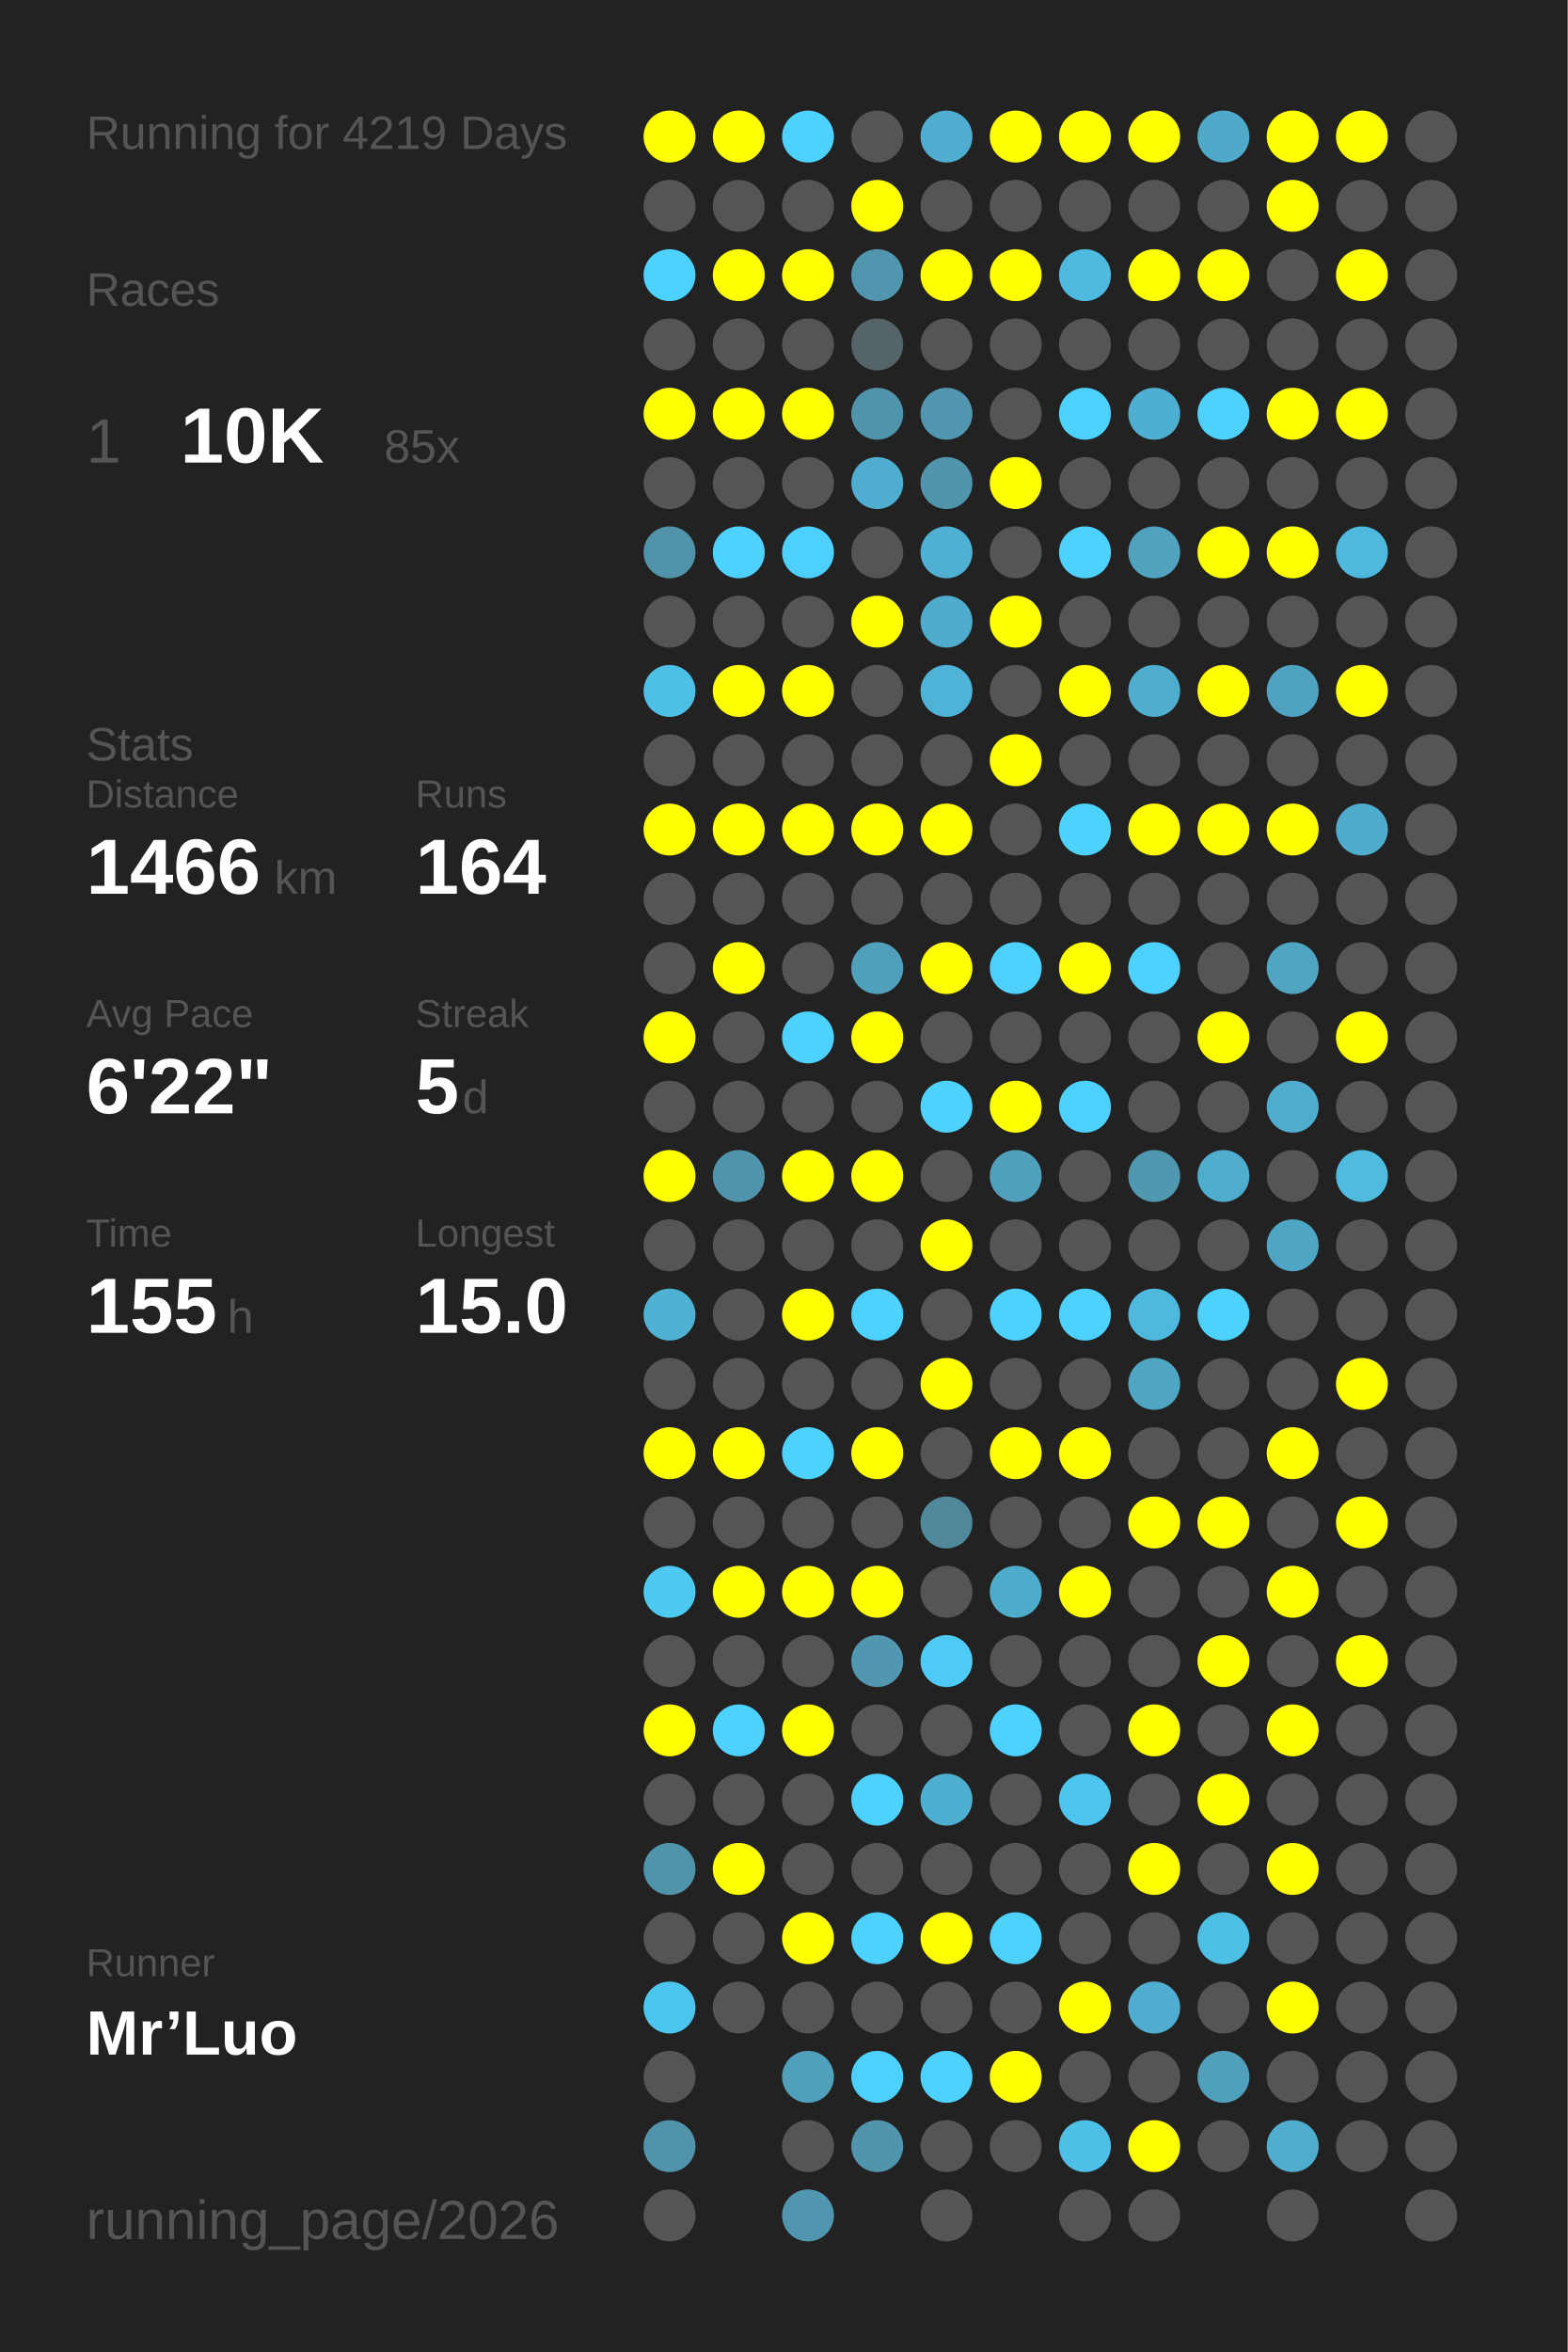
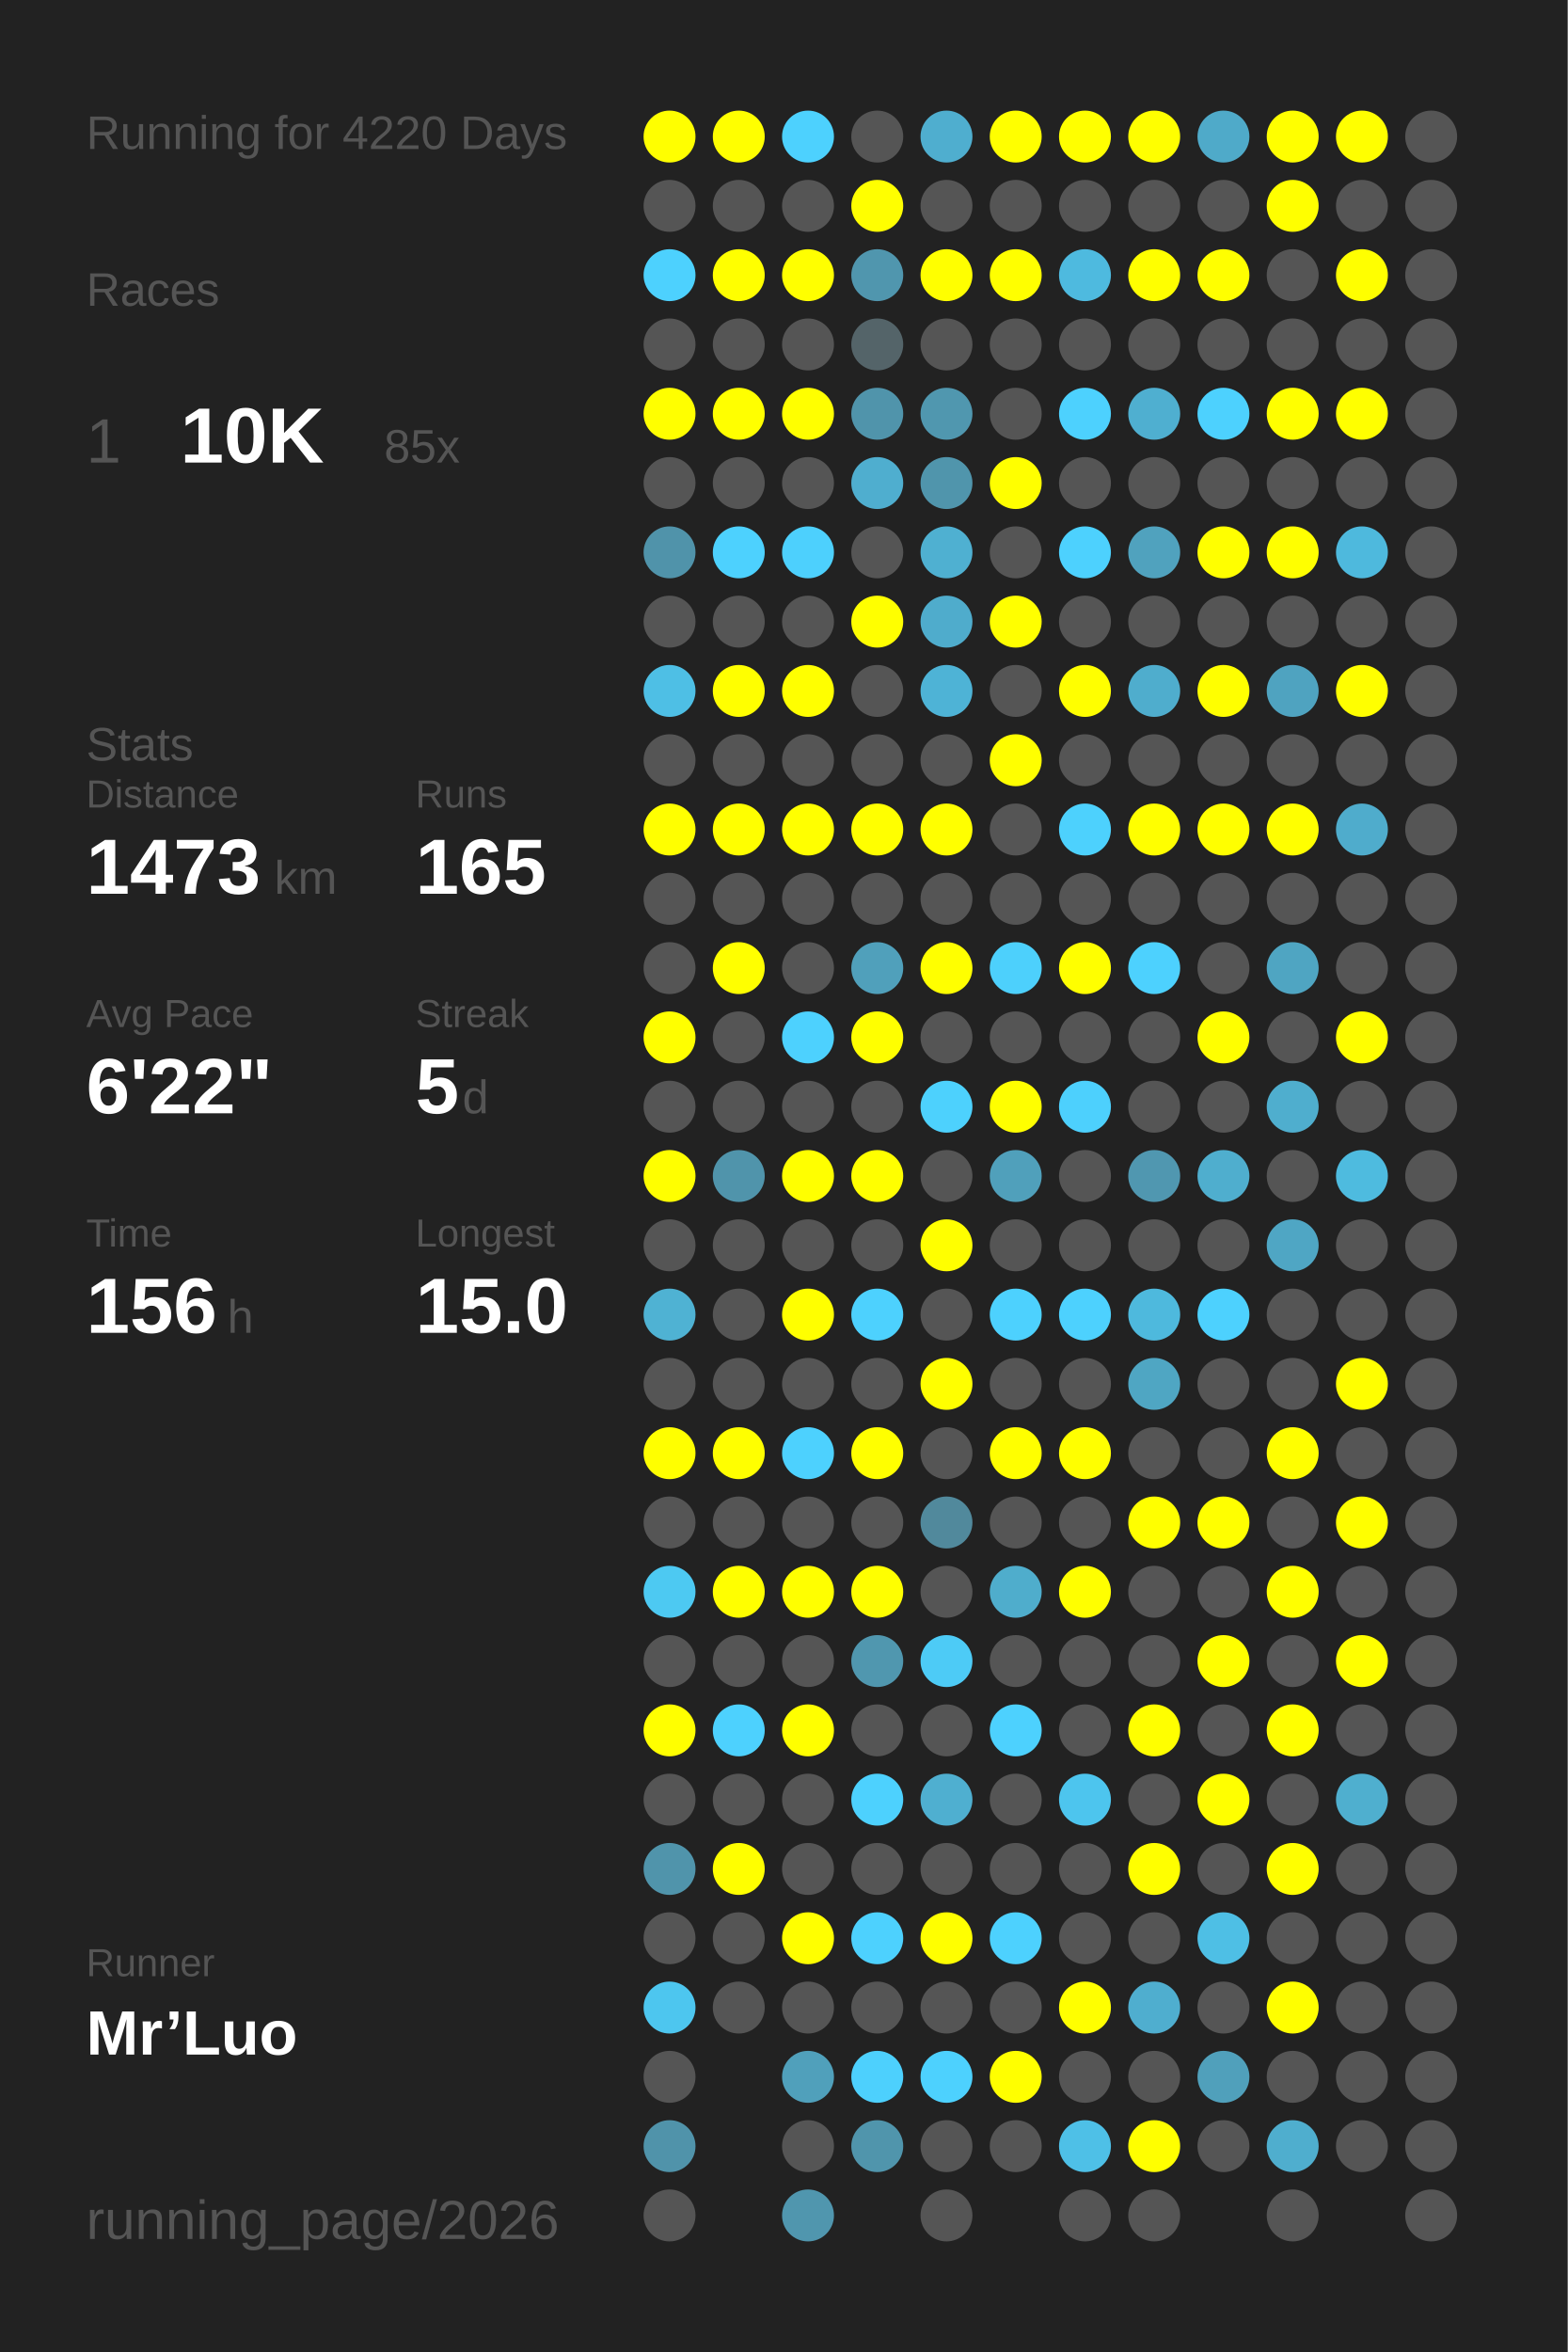
<svg xmlns="http://www.w3.org/2000/svg" baseProfile="full" height="300mm" version="1.1" viewBox="0,0,200,300" width="200mm">
  <defs />
  <rect fill="#222222" height="300" width="200" x="0" y="0" />
-   <text fill="#555555" style="font-size:6px; font-family:Arial;" x="11" y="19">Running for 4219 Days</text>
+   <text fill="#555555" style="font-size:6px; font-family:Arial;" x="11" y="19">Running for 4220 Days</text>
  <text fill="#555555" style="font-size:6px; font-family:Arial;" x="11" y="39">Races</text>
  <text fill="#555555" style="font-size:8px; font-family:Arial;" x="11" y="59">1</text>
  <text fill="#FFFFFF" style="font-size:10px; font-family:Arial; font-weight:bold;" x="23" y="59">10K</text>
  <text fill="#555555" style="font-size:6px; font-family:Arial;" x="49" y="59">85x</text>
  <text fill="#555555" style="font-size:6px; font-family:Arial;" x="11" y="97">Stats</text>
  <text fill="#555555" style="font-size:5px; font-family:Arial;" x="11" y="103">Distance</text>
-   <text fill="#FFFFFF" style="font-size:10px; font-family:Arial; font-weight:bold;" x="11" y="114">1466</text>
+   <text fill="#FFFFFF" style="font-size:10px; font-family:Arial; font-weight:bold;" x="11" y="114">1473</text>
  <text fill="#555555" style="font-size:6px; font-family:Arial;" x="35" y="114">km</text>
  <text fill="#555555" style="font-size:5px; font-family:Arial;" x="53" y="103">Runs</text>
-   <text fill="#FFFFFF" style="font-size:10px; font-family:Arial; font-weight:bold;" x="53" y="114">164</text>
+   <text fill="#FFFFFF" style="font-size:10px; font-family:Arial; font-weight:bold;" x="53" y="114">165</text>
  <text fill="#555555" style="font-size:5px; font-family:Arial;" x="11" y="131">Avg Pace</text>
  <text fill="#FFFFFF" style="font-size:10px; font-family:Arial; font-weight:bold;" x="11" y="142">6'22"</text>
  <text fill="#555555" style="font-size:5px; font-family:Arial;" x="53" y="131">Streak</text>
  <text fill="#FFFFFF" style="font-size:10px; font-family:Arial; font-weight:bold;" x="53" y="142">5</text>
  <text fill="#555555" style="font-size:6px; font-family:Arial;" x="59" y="142">d</text>
  <text fill="#555555" style="font-size:5px; font-family:Arial;" x="11" y="159">Time</text>
-   <text fill="#FFFFFF" style="font-size:10px; font-family:Arial; font-weight:bold;" x="11" y="170">155</text>
+   <text fill="#FFFFFF" style="font-size:10px; font-family:Arial; font-weight:bold;" x="11" y="170">156</text>
  <text fill="#555555" style="font-size:6px; font-family:Arial;" x="29" y="170">h</text>
  <text fill="#555555" style="font-size:5px; font-family:Arial;" x="53" y="159">Longest</text>
  <text fill="#FFFFFF" style="font-size:10px; font-family:Arial; font-weight:bold;" x="53" y="170">15.0</text>
  <text fill="#555555" style="font-size:5px; font-family:Arial;" x="11" y="252.065">Runner</text>
  <text fill="#FFFFFF" style="font-size:8px; font-family:Arial; font-weight:bold;" x="11" y="262.065">Mr’Luo</text>
  <text fill="#555555" style="font-size:7px; font-family:Arial;" x="11" y="285.581">running_page/2026</text>
  <circle cx="85.417" cy="17.419" fill="#FFFF00" r="3.312" />
  <circle cx="85.417" cy="26.258" fill="#555555" r="3.312" />
  <circle cx="85.417" cy="35.097" fill="#4dd1fe" r="3.312" />
  <circle cx="85.417" cy="43.935" fill="#555555" r="3.312" />
  <circle cx="85.417" cy="52.774" fill="#FFFF00" r="3.312" />
  <circle cx="85.417" cy="61.613" fill="#555555" r="3.312" />
  <circle cx="85.417" cy="70.452" fill="#5093aa" r="3.312" />
  <circle cx="85.417" cy="79.29" fill="#555555" r="3.312" />
  <circle cx="85.417" cy="88.129" fill="#4ebfe5" r="3.312" />
  <circle cx="85.417" cy="96.968" fill="#555555" r="3.312" />
  <circle cx="85.417" cy="105.806" fill="#FFFF00" r="3.312" />
  <circle cx="85.417" cy="114.645" fill="#555555" r="3.312" />
  <circle cx="85.417" cy="123.484" fill="#555555" r="3.312" />
  <circle cx="85.417" cy="132.323" fill="#FFFF00" r="3.312" />
  <circle cx="85.417" cy="141.161" fill="#555555" r="3.312" />
  <circle cx="85.417" cy="150" fill="#FFFF00" r="3.312" />
  <circle cx="85.417" cy="158.839" fill="#555555" r="3.312" />
  <circle cx="85.417" cy="167.677" fill="#4fb2d3" r="3.312" />
  <circle cx="85.417" cy="176.516" fill="#555555" r="3.312" />
  <circle cx="85.417" cy="185.355" fill="#FFFF00" r="3.312" />
  <circle cx="85.417" cy="194.194" fill="#555555" r="3.312" />
  <circle cx="85.417" cy="203.032" fill="#4dc9f2" r="3.312" />
  <circle cx="85.417" cy="211.871" fill="#555555" r="3.312" />
  <circle cx="85.417" cy="220.71" fill="#FFFF00" r="3.312" />
  <circle cx="85.417" cy="229.548" fill="#555555" r="3.312" />
  <circle cx="85.417" cy="238.387" fill="#5094ab" r="3.312" />
  <circle cx="85.417" cy="247.226" fill="#555555" r="3.312" />
  <circle cx="85.417" cy="256.065" fill="#4dc6ef" r="3.312" />
  <circle cx="85.417" cy="264.903" fill="#555555" r="3.312" />
  <circle cx="85.417" cy="273.742" fill="#5093aa" r="3.312" />
  <circle cx="85.417" cy="282.581" fill="#555555" r="3.312" />
  <circle cx="94.25" cy="17.419" fill="#FFFF00" r="3.312" />
  <circle cx="94.25" cy="26.258" fill="#555555" r="3.312" />
  <circle cx="94.25" cy="35.097" fill="#FFFF00" r="3.312" />
  <circle cx="94.25" cy="43.935" fill="#555555" r="3.312" />
  <circle cx="94.25" cy="52.774" fill="#FFFF00" r="3.312" />
  <circle cx="94.25" cy="61.613" fill="#555555" r="3.312" />
  <circle cx="94.25" cy="70.452" fill="#4dd1fe" r="3.312" />
  <circle cx="94.25" cy="79.29" fill="#555555" r="3.312" />
  <circle cx="94.25" cy="88.129" fill="#FFFF00" r="3.312" />
  <circle cx="94.25" cy="96.968" fill="#555555" r="3.312" />
  <circle cx="94.25" cy="105.806" fill="#FFFF00" r="3.312" />
  <circle cx="94.25" cy="114.645" fill="#555555" r="3.312" />
  <circle cx="94.25" cy="123.484" fill="#FFFF00" r="3.312" />
  <circle cx="94.25" cy="132.323" fill="#555555" r="3.312" />
  <circle cx="94.25" cy="141.161" fill="#555555" r="3.312" />
  <circle cx="94.25" cy="150" fill="#5094ab" r="3.312" />
  <circle cx="94.25" cy="158.839" fill="#555555" r="3.312" />
  <circle cx="94.25" cy="167.677" fill="#555555" r="3.312" />
  <circle cx="94.25" cy="176.516" fill="#555555" r="3.312" />
  <circle cx="94.25" cy="185.355" fill="#FFFF00" r="3.312" />
  <circle cx="94.25" cy="194.194" fill="#555555" r="3.312" />
  <circle cx="94.25" cy="203.032" fill="#FFFF00" r="3.312" />
  <circle cx="94.25" cy="211.871" fill="#555555" r="3.312" />
  <circle cx="94.25" cy="220.71" fill="#4dd1fe" r="3.312" />
  <circle cx="94.25" cy="229.548" fill="#555555" r="3.312" />
  <circle cx="94.25" cy="238.387" fill="#FFFF00" r="3.312" />
  <circle cx="94.25" cy="247.226" fill="#555555" r="3.312" />
  <circle cx="94.25" cy="256.065" fill="#555555" r="3.312" />
  <circle cx="103.083" cy="17.419" fill="#4dd1fe" r="3.312" />
  <circle cx="103.083" cy="26.258" fill="#555555" r="3.312" />
  <circle cx="103.083" cy="35.097" fill="#FFFF00" r="3.312" />
  <circle cx="103.083" cy="43.935" fill="#555555" r="3.312" />
  <circle cx="103.083" cy="52.774" fill="#FFFF00" r="3.312" />
  <circle cx="103.083" cy="61.613" fill="#555555" r="3.312" />
  <circle cx="103.083" cy="70.452" fill="#4dd0fd" r="3.312" />
  <circle cx="103.083" cy="79.29" fill="#555555" r="3.312" />
  <circle cx="103.083" cy="88.129" fill="#FFFF00" r="3.312" />
  <circle cx="103.083" cy="96.968" fill="#555555" r="3.312" />
  <circle cx="103.083" cy="105.806" fill="#FFFF00" r="3.312" />
  <circle cx="103.083" cy="114.645" fill="#555555" r="3.312" />
  <circle cx="103.083" cy="123.484" fill="#555555" r="3.312" />
  <circle cx="103.083" cy="132.323" fill="#4dd1fe" r="3.312" />
  <circle cx="103.083" cy="141.161" fill="#555555" r="3.312" />
  <circle cx="103.083" cy="150" fill="#FFFF00" r="3.312" />
  <circle cx="103.083" cy="158.839" fill="#555555" r="3.312" />
  <circle cx="103.083" cy="167.677" fill="#FFFF00" r="3.312" />
  <circle cx="103.083" cy="176.516" fill="#555555" r="3.312" />
  <circle cx="103.083" cy="185.355" fill="#4dd1fe" r="3.312" />
  <circle cx="103.083" cy="194.194" fill="#555555" r="3.312" />
  <circle cx="103.083" cy="203.032" fill="#FFFF00" r="3.312" />
  <circle cx="103.083" cy="211.871" fill="#555555" r="3.312" />
  <circle cx="103.083" cy="220.71" fill="#FFFF00" r="3.312" />
  <circle cx="103.083" cy="229.548" fill="#555555" r="3.312" />
  <circle cx="103.083" cy="238.387" fill="#555555" r="3.312" />
  <circle cx="103.083" cy="247.226" fill="#FFFF00" r="3.312" />
  <circle cx="103.083" cy="256.065" fill="#555555" r="3.312" />
  <circle cx="103.083" cy="264.903" fill="#50a0bb" r="3.312" />
  <circle cx="103.083" cy="273.742" fill="#555555" r="3.312" />
  <circle cx="103.083" cy="282.581" fill="#5096ae" r="3.312" />
  <circle cx="111.917" cy="17.419" fill="#555555" r="3.312" />
  <circle cx="111.917" cy="26.258" fill="#FFFF00" r="3.312" />
  <circle cx="111.917" cy="35.097" fill="#5096ae" r="3.312" />
  <circle cx="111.917" cy="43.935" fill="#546469" r="3.312" />
  <circle cx="111.917" cy="52.774" fill="#5094ab" r="3.312" />
  <circle cx="111.917" cy="61.613" fill="#4faecf" r="3.312" />
  <circle cx="111.917" cy="70.452" fill="#555555" r="3.312" />
  <circle cx="111.917" cy="79.29" fill="#FFFF00" r="3.312" />
  <circle cx="111.917" cy="88.129" fill="#555555" r="3.312" />
  <circle cx="111.917" cy="96.968" fill="#555555" r="3.312" />
  <circle cx="111.917" cy="105.806" fill="#FFFF00" r="3.312" />
  <circle cx="111.917" cy="114.645" fill="#555555" r="3.312" />
  <circle cx="111.917" cy="123.484" fill="#50a0bb" r="3.312" />
  <circle cx="111.917" cy="132.323" fill="#FFFF00" r="3.312" />
  <circle cx="111.917" cy="141.161" fill="#555555" r="3.312" />
  <circle cx="111.917" cy="150" fill="#FFFF00" r="3.312" />
  <circle cx="111.917" cy="158.839" fill="#555555" r="3.312" />
  <circle cx="111.917" cy="167.677" fill="#4dd1fe" r="3.312" />
  <circle cx="111.917" cy="176.516" fill="#555555" r="3.312" />
  <circle cx="111.917" cy="185.355" fill="#FFFF00" r="3.312" />
  <circle cx="111.917" cy="194.194" fill="#555555" r="3.312" />
  <circle cx="111.917" cy="203.032" fill="#FFFF00" r="3.312" />
  <circle cx="111.917" cy="211.871" fill="#5097af" r="3.312" />
  <circle cx="111.917" cy="220.71" fill="#555555" r="3.312" />
  <circle cx="111.917" cy="229.548" fill="#4dd1fe" r="3.312" />
  <circle cx="111.917" cy="238.387" fill="#555555" r="3.312" />
  <circle cx="111.917" cy="247.226" fill="#4dd1fe" r="3.312" />
  <circle cx="111.917" cy="256.065" fill="#555555" r="3.312" />
  <circle cx="111.917" cy="264.903" fill="#4dd0fd" r="3.312" />
  <circle cx="111.917" cy="273.742" fill="#5095ac" r="3.312" />
  <circle cx="120.75" cy="17.419" fill="#4faecf" r="3.312" />
  <circle cx="120.75" cy="26.258" fill="#555555" r="3.312" />
  <circle cx="120.75" cy="35.097" fill="#FFFF00" r="3.312" />
  <circle cx="120.75" cy="43.935" fill="#555555" r="3.312" />
  <circle cx="120.75" cy="52.774" fill="#5097af" r="3.312" />
  <circle cx="120.75" cy="61.613" fill="#5095ac" r="3.312" />
  <circle cx="120.75" cy="70.452" fill="#4fb0d1" r="3.312" />
  <circle cx="120.75" cy="79.29" fill="#4faccc" r="3.312" />
  <circle cx="120.75" cy="88.129" fill="#4eb3d6" r="3.312" />
  <circle cx="120.75" cy="96.968" fill="#555555" r="3.312" />
  <circle cx="120.75" cy="105.806" fill="#FFFF00" r="3.312" />
  <circle cx="120.75" cy="114.645" fill="#555555" r="3.312" />
  <circle cx="120.75" cy="123.484" fill="#FFFF00" r="3.312" />
  <circle cx="120.75" cy="132.323" fill="#555555" r="3.312" />
  <circle cx="120.75" cy="141.161" fill="#4dd1fd" r="3.312" />
  <circle cx="120.75" cy="150" fill="#555555" r="3.312" />
  <circle cx="120.75" cy="158.839" fill="#FFFF00" r="3.312" />
  <circle cx="120.75" cy="167.677" fill="#555555" r="3.312" />
  <circle cx="120.75" cy="176.516" fill="#FFFF00" r="3.312" />
  <circle cx="120.75" cy="185.355" fill="#555555" r="3.312" />
  <circle cx="120.75" cy="194.194" fill="#51899c" r="3.312" />
  <circle cx="120.75" cy="203.032" fill="#555555" r="3.312" />
  <circle cx="120.75" cy="211.871" fill="#4dcbf6" r="3.312" />
  <circle cx="120.75" cy="220.71" fill="#555555" r="3.312" />
  <circle cx="120.75" cy="229.548" fill="#4fafd0" r="3.312" />
  <circle cx="120.75" cy="238.387" fill="#555555" r="3.312" />
  <circle cx="120.75" cy="247.226" fill="#FFFF00" r="3.312" />
  <circle cx="120.75" cy="256.065" fill="#555555" r="3.312" />
  <circle cx="120.75" cy="264.903" fill="#4dd1fe" r="3.312" />
  <circle cx="120.75" cy="273.742" fill="#555555" r="3.312" />
  <circle cx="120.75" cy="282.581" fill="#555555" r="3.312" />
  <circle cx="129.583" cy="17.419" fill="#FFFF00" r="3.312" />
  <circle cx="129.583" cy="26.258" fill="#555555" r="3.312" />
  <circle cx="129.583" cy="35.097" fill="#FFFF00" r="3.312" />
  <circle cx="129.583" cy="43.935" fill="#555555" r="3.312" />
  <circle cx="129.583" cy="52.774" fill="#555555" r="3.312" />
  <circle cx="129.583" cy="61.613" fill="#FFFF00" r="3.312" />
  <circle cx="129.583" cy="70.452" fill="#555555" r="3.312" />
  <circle cx="129.583" cy="79.29" fill="#FFFF00" r="3.312" />
  <circle cx="129.583" cy="88.129" fill="#555555" r="3.312" />
  <circle cx="129.583" cy="96.968" fill="#FFFF00" r="3.312" />
  <circle cx="129.583" cy="105.806" fill="#555555" r="3.312" />
  <circle cx="129.583" cy="114.645" fill="#555555" r="3.312" />
  <circle cx="129.583" cy="123.484" fill="#4dd0fc" r="3.312" />
  <circle cx="129.583" cy="132.323" fill="#555555" r="3.312" />
  <circle cx="129.583" cy="141.161" fill="#FFFF00" r="3.312" />
  <circle cx="129.583" cy="150" fill="#50a0bb" r="3.312" />
  <circle cx="129.583" cy="158.839" fill="#555555" r="3.312" />
  <circle cx="129.583" cy="167.677" fill="#4dd1fe" r="3.312" />
  <circle cx="129.583" cy="176.516" fill="#555555" r="3.312" />
  <circle cx="129.583" cy="185.355" fill="#FFFF00" r="3.312" />
  <circle cx="129.583" cy="194.194" fill="#555555" r="3.312" />
  <circle cx="129.583" cy="203.032" fill="#4fadcc" r="3.312" />
  <circle cx="129.583" cy="211.871" fill="#555555" r="3.312" />
  <circle cx="129.583" cy="220.71" fill="#4dd1fe" r="3.312" />
  <circle cx="129.583" cy="229.548" fill="#555555" r="3.312" />
  <circle cx="129.583" cy="238.387" fill="#555555" r="3.312" />
  <circle cx="129.583" cy="247.226" fill="#4dd1fe" r="3.312" />
  <circle cx="129.583" cy="256.065" fill="#555555" r="3.312" />
  <circle cx="129.583" cy="264.903" fill="#FFFF00" r="3.312" />
  <circle cx="129.583" cy="273.742" fill="#555555" r="3.312" />
  <circle cx="138.417" cy="17.419" fill="#FFFF00" r="3.312" />
  <circle cx="138.417" cy="26.258" fill="#555555" r="3.312" />
  <circle cx="138.417" cy="35.097" fill="#4ebadf" r="3.312" />
  <circle cx="138.417" cy="43.935" fill="#555555" r="3.312" />
  <circle cx="138.417" cy="52.774" fill="#4dd1fe" r="3.312" />
  <circle cx="138.417" cy="61.613" fill="#555555" r="3.312" />
  <circle cx="138.417" cy="70.452" fill="#4dd1fe" r="3.312" />
  <circle cx="138.417" cy="79.29" fill="#555555" r="3.312" />
  <circle cx="138.417" cy="88.129" fill="#FFFF00" r="3.312" />
  <circle cx="138.417" cy="96.968" fill="#555555" r="3.312" />
  <circle cx="138.417" cy="105.806" fill="#4dd1fd" r="3.312" />
  <circle cx="138.417" cy="114.645" fill="#555555" r="3.312" />
  <circle cx="138.417" cy="123.484" fill="#FFFF00" r="3.312" />
  <circle cx="138.417" cy="132.323" fill="#555555" r="3.312" />
  <circle cx="138.417" cy="141.161" fill="#4dd0fd" r="3.312" />
  <circle cx="138.417" cy="150" fill="#555555" r="3.312" />
  <circle cx="138.417" cy="158.839" fill="#555555" r="3.312" />
  <circle cx="138.417" cy="167.677" fill="#4dd1fe" r="3.312" />
  <circle cx="138.417" cy="176.516" fill="#555555" r="3.312" />
  <circle cx="138.417" cy="185.355" fill="#FFFF00" r="3.312" />
  <circle cx="138.417" cy="194.194" fill="#555555" r="3.312" />
  <circle cx="138.417" cy="203.032" fill="#FFFF00" r="3.312" />
  <circle cx="138.417" cy="211.871" fill="#555555" r="3.312" />
  <circle cx="138.417" cy="220.71" fill="#555555" r="3.312" />
  <circle cx="138.417" cy="229.548" fill="#4dc5ee" r="3.312" />
  <circle cx="138.417" cy="238.387" fill="#555555" r="3.312" />
  <circle cx="138.417" cy="247.226" fill="#555555" r="3.312" />
  <circle cx="138.417" cy="256.065" fill="#FFFF00" r="3.312" />
  <circle cx="138.417" cy="264.903" fill="#555555" r="3.312" />
  <circle cx="138.417" cy="273.742" fill="#4ec0e7" r="3.312" />
  <circle cx="138.417" cy="282.581" fill="#555555" r="3.312" />
  <circle cx="147.25" cy="17.419" fill="#FFFF00" r="3.312" />
  <circle cx="147.25" cy="26.258" fill="#555555" r="3.312" />
  <circle cx="147.25" cy="35.097" fill="#FFFF00" r="3.312" />
  <circle cx="147.25" cy="43.935" fill="#555555" r="3.312" />
  <circle cx="147.25" cy="52.774" fill="#4fafd0" r="3.312" />
  <circle cx="147.25" cy="61.613" fill="#555555" r="3.312" />
  <circle cx="147.25" cy="70.452" fill="#50a2be" r="3.312" />
  <circle cx="147.25" cy="79.29" fill="#555555" r="3.312" />
  <circle cx="147.25" cy="88.129" fill="#4fadcd" r="3.312" />
  <circle cx="147.25" cy="96.968" fill="#555555" r="3.312" />
  <circle cx="147.25" cy="105.806" fill="#FFFF00" r="3.312" />
  <circle cx="147.25" cy="114.645" fill="#555555" r="3.312" />
  <circle cx="147.25" cy="123.484" fill="#4dd1fe" r="3.312" />
  <circle cx="147.25" cy="132.323" fill="#555555" r="3.312" />
  <circle cx="147.25" cy="141.161" fill="#555555" r="3.312" />
  <circle cx="147.25" cy="150" fill="#5097b0" r="3.312" />
  <circle cx="147.25" cy="158.839" fill="#555555" r="3.312" />
  <circle cx="147.25" cy="167.677" fill="#4eb9dd" r="3.312" />
  <circle cx="147.25" cy="176.516" fill="#4fa6c3" r="3.312" />
  <circle cx="147.25" cy="185.355" fill="#555555" r="3.312" />
  <circle cx="147.25" cy="194.194" fill="#FFFF00" r="3.312" />
  <circle cx="147.25" cy="203.032" fill="#555555" r="3.312" />
  <circle cx="147.25" cy="211.871" fill="#555555" r="3.312" />
  <circle cx="147.25" cy="220.71" fill="#FFFF00" r="3.312" />
  <circle cx="147.25" cy="229.548" fill="#555555" r="3.312" />
  <circle cx="147.25" cy="238.387" fill="#FFFF00" r="3.312" />
  <circle cx="147.25" cy="247.226" fill="#555555" r="3.312" />
  <circle cx="147.25" cy="256.065" fill="#4faecf" r="3.312" />
  <circle cx="147.25" cy="264.903" fill="#555555" r="3.312" />
  <circle cx="147.25" cy="273.742" fill="#FFFF00" r="3.312" />
  <circle cx="147.25" cy="282.581" fill="#555555" r="3.312" />
  <circle cx="156.083" cy="17.419" fill="#4faac9" r="3.312" />
  <circle cx="156.083" cy="26.258" fill="#555555" r="3.312" />
  <circle cx="156.083" cy="35.097" fill="#FFFF00" r="3.312" />
  <circle cx="156.083" cy="43.935" fill="#555555" r="3.312" />
  <circle cx="156.083" cy="52.774" fill="#4dd1fe" r="3.312" />
  <circle cx="156.083" cy="61.613" fill="#555555" r="3.312" />
  <circle cx="156.083" cy="70.452" fill="#FFFF00" r="3.312" />
  <circle cx="156.083" cy="79.29" fill="#555555" r="3.312" />
  <circle cx="156.083" cy="88.129" fill="#FFFF00" r="3.312" />
  <circle cx="156.083" cy="96.968" fill="#555555" r="3.312" />
  <circle cx="156.083" cy="105.806" fill="#FFFF00" r="3.312" />
  <circle cx="156.083" cy="114.645" fill="#555555" r="3.312" />
  <circle cx="156.083" cy="123.484" fill="#555555" r="3.312" />
  <circle cx="156.083" cy="132.323" fill="#FFFF00" r="3.312" />
  <circle cx="156.083" cy="141.161" fill="#555555" r="3.312" />
  <circle cx="156.083" cy="150" fill="#4faece" r="3.312" />
  <circle cx="156.083" cy="158.839" fill="#555555" r="3.312" />
  <circle cx="156.083" cy="167.677" fill="#4dd1fe" r="3.312" />
  <circle cx="156.083" cy="176.516" fill="#555555" r="3.312" />
  <circle cx="156.083" cy="185.355" fill="#555555" r="3.312" />
  <circle cx="156.083" cy="194.194" fill="#FFFF00" r="3.312" />
  <circle cx="156.083" cy="203.032" fill="#555555" r="3.312" />
  <circle cx="156.083" cy="211.871" fill="#FFFF00" r="3.312" />
  <circle cx="156.083" cy="220.71" fill="#555555" r="3.312" />
  <circle cx="156.083" cy="229.548" fill="#FFFF00" r="3.312" />
  <circle cx="156.083" cy="238.387" fill="#555555" r="3.312" />
  <circle cx="156.083" cy="247.226" fill="#4ebfe5" r="3.312" />
  <circle cx="156.083" cy="256.065" fill="#555555" r="3.312" />
  <circle cx="156.083" cy="264.903" fill="#50a0bb" r="3.312" />
  <circle cx="156.083" cy="273.742" fill="#555555" r="3.312" />
  <circle cx="164.917" cy="17.419" fill="#FFFF00" r="3.312" />
  <circle cx="164.917" cy="26.258" fill="#FFFF00" r="3.312" />
  <circle cx="164.917" cy="35.097" fill="#555555" r="3.312" />
  <circle cx="164.917" cy="43.935" fill="#555555" r="3.312" />
  <circle cx="164.917" cy="52.774" fill="#FFFF00" r="3.312" />
  <circle cx="164.917" cy="61.613" fill="#555555" r="3.312" />
  <circle cx="164.917" cy="70.452" fill="#FFFF00" r="3.312" />
  <circle cx="164.917" cy="79.29" fill="#555555" r="3.312" />
  <circle cx="164.917" cy="88.129" fill="#4fa3c0" r="3.312" />
  <circle cx="164.917" cy="96.968" fill="#555555" r="3.312" />
  <circle cx="164.917" cy="105.806" fill="#FFFF00" r="3.312" />
  <circle cx="164.917" cy="114.645" fill="#555555" r="3.312" />
  <circle cx="164.917" cy="123.484" fill="#4fa5c2" r="3.312" />
  <circle cx="164.917" cy="132.323" fill="#555555" r="3.312" />
  <circle cx="164.917" cy="141.161" fill="#4faece" r="3.312" />
  <circle cx="164.917" cy="150" fill="#555555" r="3.312" />
  <circle cx="164.917" cy="158.839" fill="#4fa6c4" r="3.312" />
  <circle cx="164.917" cy="167.677" fill="#555555" r="3.312" />
  <circle cx="164.917" cy="176.516" fill="#555555" r="3.312" />
  <circle cx="164.917" cy="185.355" fill="#FFFF00" r="3.312" />
  <circle cx="164.917" cy="194.194" fill="#555555" r="3.312" />
  <circle cx="164.917" cy="203.032" fill="#FFFF00" r="3.312" />
  <circle cx="164.917" cy="211.871" fill="#555555" r="3.312" />
  <circle cx="164.917" cy="220.71" fill="#FFFF00" r="3.312" />
  <circle cx="164.917" cy="229.548" fill="#555555" r="3.312" />
  <circle cx="164.917" cy="238.387" fill="#FFFF00" r="3.312" />
  <circle cx="164.917" cy="247.226" fill="#555555" r="3.312" />
  <circle cx="164.917" cy="256.065" fill="#FFFF00" r="3.312" />
  <circle cx="164.917" cy="264.903" fill="#555555" r="3.312" />
  <circle cx="164.917" cy="273.742" fill="#4faece" r="3.312" />
  <circle cx="164.917" cy="282.581" fill="#555555" r="3.312" />
  <circle cx="173.75" cy="17.419" fill="#FFFF00" r="3.312" />
  <circle cx="173.75" cy="26.258" fill="#555555" r="3.312" />
  <circle cx="173.75" cy="35.097" fill="#FFFF00" r="3.312" />
  <circle cx="173.75" cy="43.935" fill="#555555" r="3.312" />
  <circle cx="173.75" cy="52.774" fill="#FFFF00" r="3.312" />
  <circle cx="173.75" cy="61.613" fill="#555555" r="3.312" />
  <circle cx="173.75" cy="70.452" fill="#4eb9dd" r="3.312" />
  <circle cx="173.75" cy="79.29" fill="#555555" r="3.312" />
  <circle cx="173.75" cy="88.129" fill="#FFFF00" r="3.312" />
  <circle cx="173.75" cy="96.968" fill="#555555" r="3.312" />
  <circle cx="173.75" cy="105.806" fill="#4faccc" r="3.312" />
  <circle cx="173.75" cy="114.645" fill="#555555" r="3.312" />
  <circle cx="173.75" cy="123.484" fill="#555555" r="3.312" />
  <circle cx="173.75" cy="132.323" fill="#FFFF00" r="3.312" />
  <circle cx="173.75" cy="141.161" fill="#555555" r="3.312" />
  <circle cx="173.75" cy="150" fill="#4ebbdf" r="3.312" />
  <circle cx="173.75" cy="158.839" fill="#555555" r="3.312" />
  <circle cx="173.75" cy="167.677" fill="#555555" r="3.312" />
  <circle cx="173.75" cy="176.516" fill="#FFFF00" r="3.312" />
  <circle cx="173.75" cy="185.355" fill="#555555" r="3.312" />
  <circle cx="173.75" cy="194.194" fill="#FFFF00" r="3.312" />
  <circle cx="173.75" cy="203.032" fill="#555555" r="3.312" />
  <circle cx="173.75" cy="211.871" fill="#FFFF00" r="3.312" />
  <circle cx="173.75" cy="220.71" fill="#555555" r="3.312" />
-   <circle cx="173.75" cy="229.548" fill="#555555" r="3.312" />
+   <circle cx="173.75" cy="229.548" fill="#4fafcf" r="3.312" />
  <circle cx="173.75" cy="238.387" fill="#555555" r="3.312" />
  <circle cx="173.75" cy="247.226" fill="#555555" r="3.312" />
  <circle cx="173.75" cy="256.065" fill="#555555" r="3.312" />
  <circle cx="173.75" cy="264.903" fill="#555555" r="3.312" />
  <circle cx="173.75" cy="273.742" fill="#555555" r="3.312" />
  <circle cx="182.583" cy="17.419" fill="#555555" r="3.312" />
  <circle cx="182.583" cy="26.258" fill="#555555" r="3.312" />
  <circle cx="182.583" cy="35.097" fill="#555555" r="3.312" />
  <circle cx="182.583" cy="43.935" fill="#555555" r="3.312" />
  <circle cx="182.583" cy="52.774" fill="#555555" r="3.312" />
  <circle cx="182.583" cy="61.613" fill="#555555" r="3.312" />
  <circle cx="182.583" cy="70.452" fill="#555555" r="3.312" />
  <circle cx="182.583" cy="79.29" fill="#555555" r="3.312" />
  <circle cx="182.583" cy="88.129" fill="#555555" r="3.312" />
  <circle cx="182.583" cy="96.968" fill="#555555" r="3.312" />
  <circle cx="182.583" cy="105.806" fill="#555555" r="3.312" />
  <circle cx="182.583" cy="114.645" fill="#555555" r="3.312" />
  <circle cx="182.583" cy="123.484" fill="#555555" r="3.312" />
  <circle cx="182.583" cy="132.323" fill="#555555" r="3.312" />
  <circle cx="182.583" cy="141.161" fill="#555555" r="3.312" />
  <circle cx="182.583" cy="150" fill="#555555" r="3.312" />
  <circle cx="182.583" cy="158.839" fill="#555555" r="3.312" />
  <circle cx="182.583" cy="167.677" fill="#555555" r="3.312" />
  <circle cx="182.583" cy="176.516" fill="#555555" r="3.312" />
  <circle cx="182.583" cy="185.355" fill="#555555" r="3.312" />
  <circle cx="182.583" cy="194.194" fill="#555555" r="3.312" />
  <circle cx="182.583" cy="203.032" fill="#555555" r="3.312" />
  <circle cx="182.583" cy="211.871" fill="#555555" r="3.312" />
  <circle cx="182.583" cy="220.71" fill="#555555" r="3.312" />
  <circle cx="182.583" cy="229.548" fill="#555555" r="3.312" />
  <circle cx="182.583" cy="238.387" fill="#555555" r="3.312" />
  <circle cx="182.583" cy="247.226" fill="#555555" r="3.312" />
  <circle cx="182.583" cy="256.065" fill="#555555" r="3.312" />
  <circle cx="182.583" cy="264.903" fill="#555555" r="3.312" />
  <circle cx="182.583" cy="273.742" fill="#555555" r="3.312" />
  <circle cx="182.583" cy="282.581" fill="#555555" r="3.312" />
</svg>
